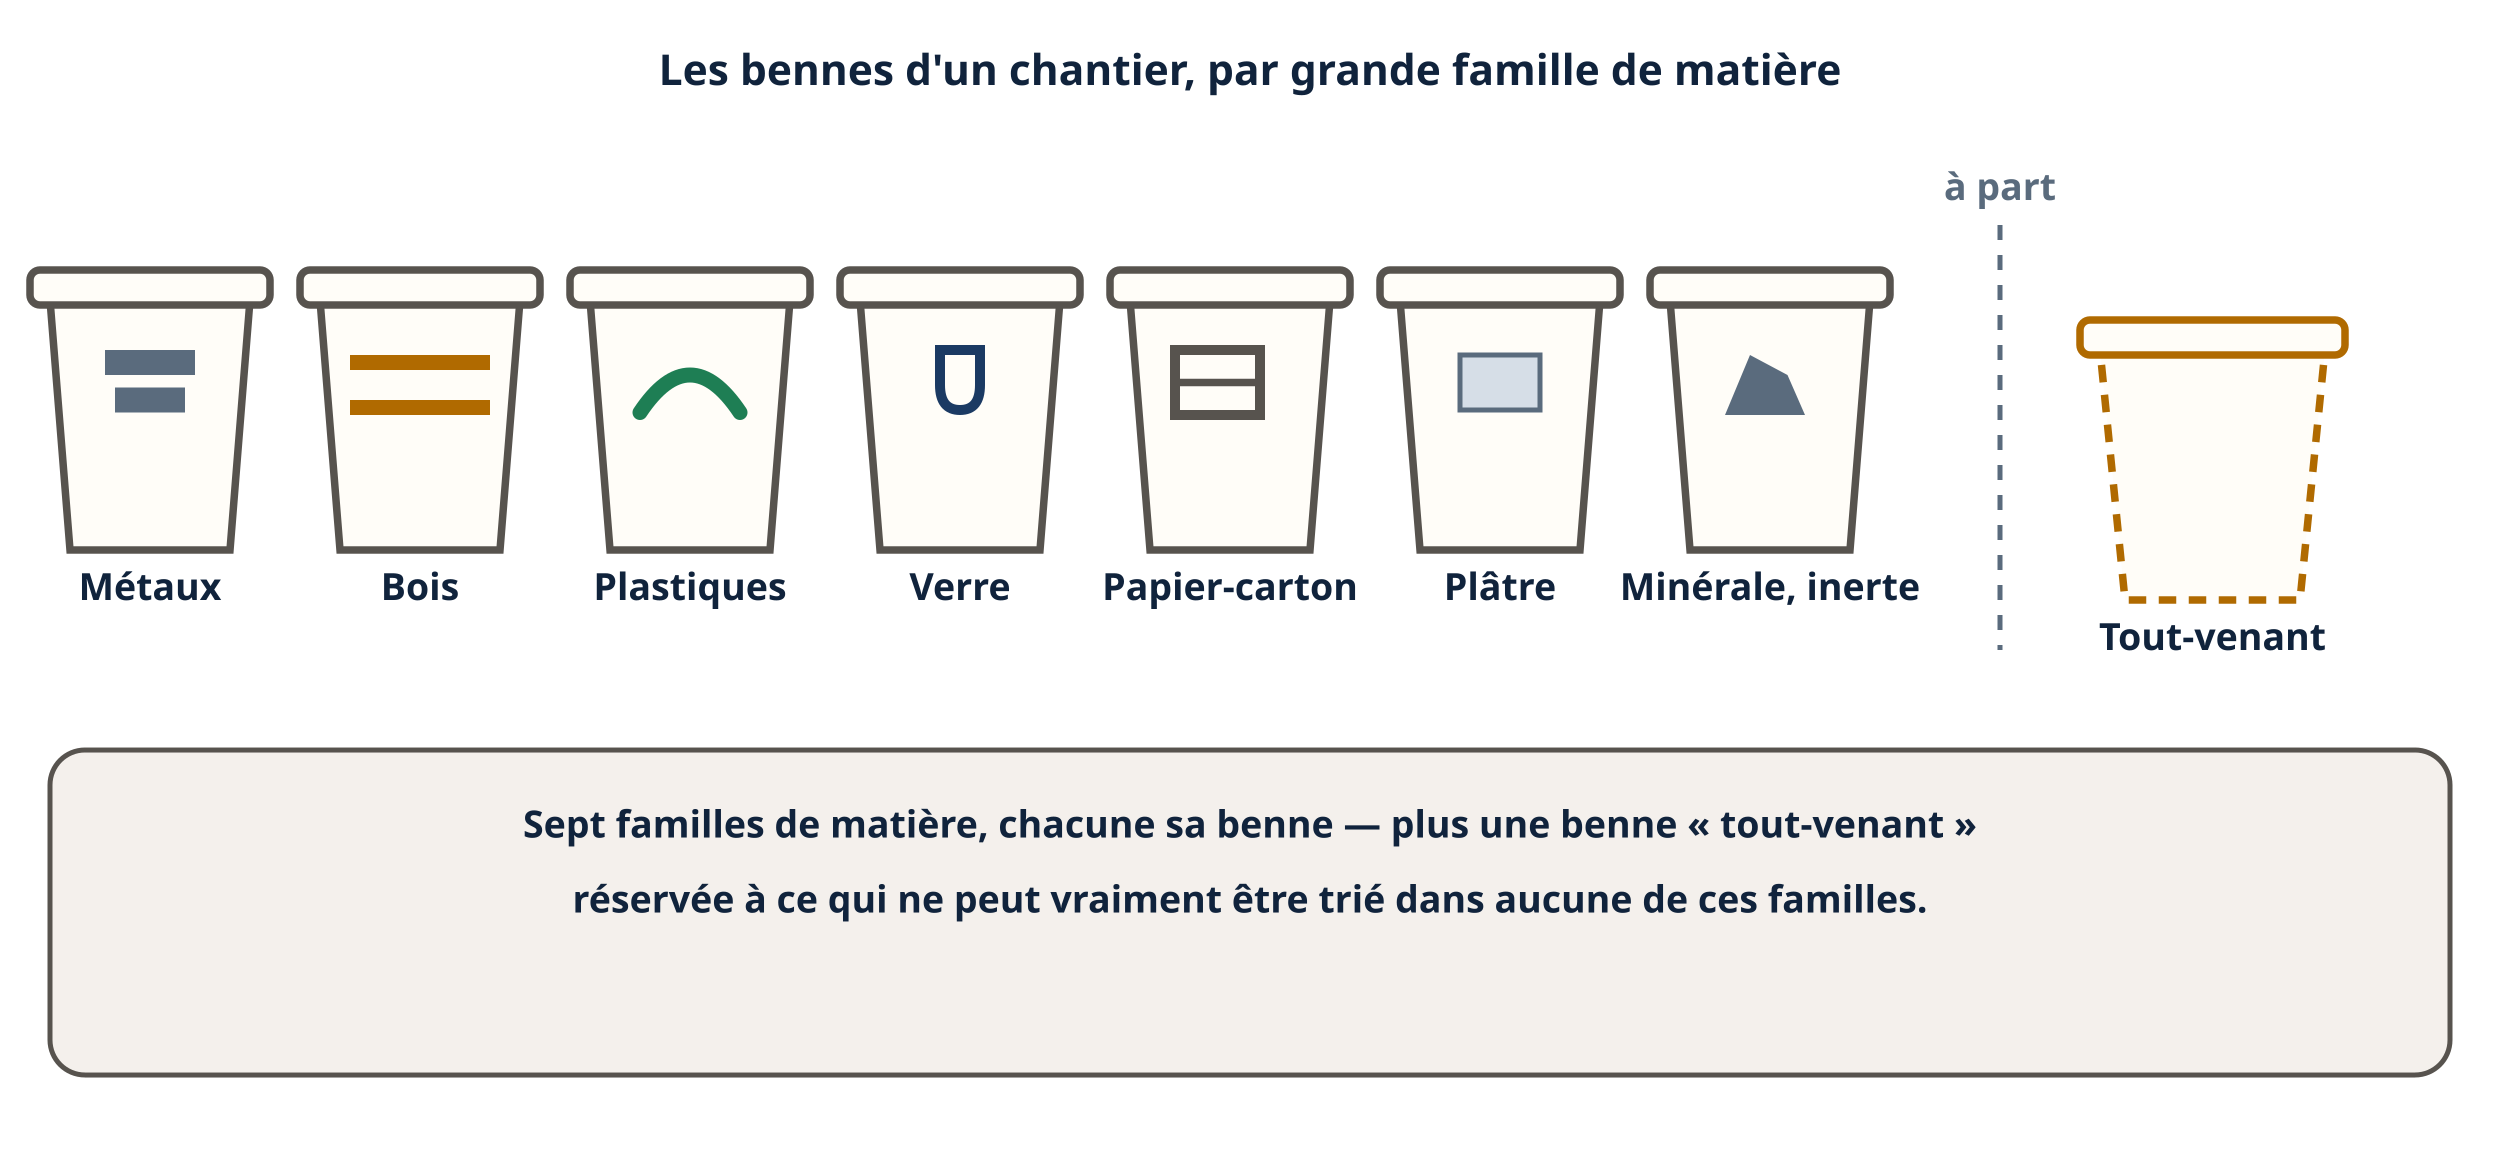
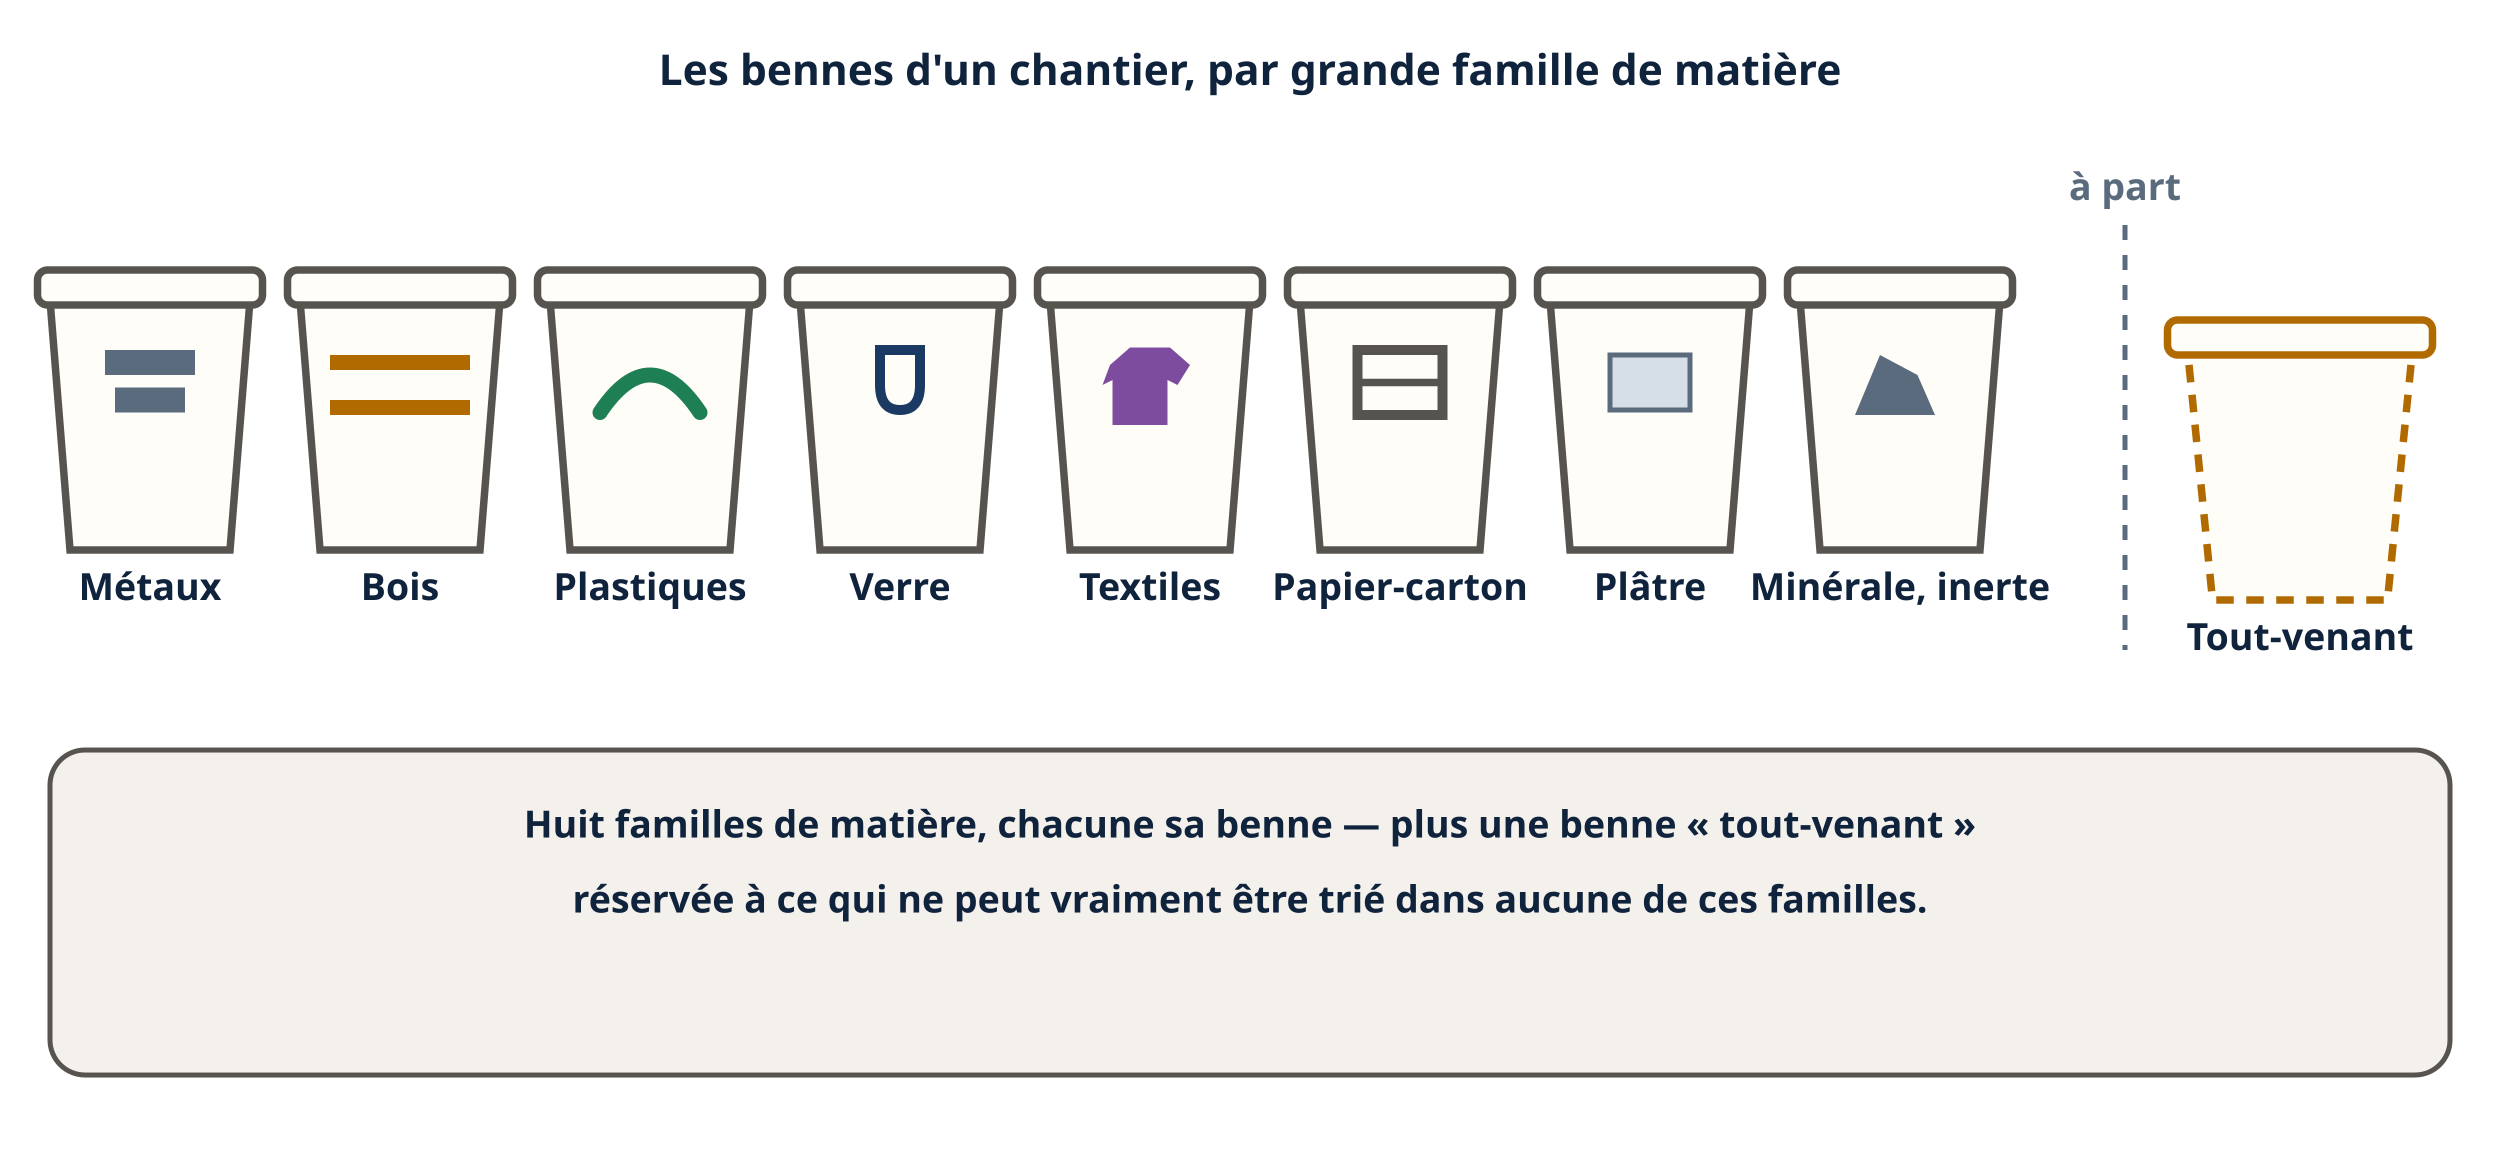
<svg xmlns="http://www.w3.org/2000/svg" viewBox="0 0 1000 460" role="img" aria-labelledby="t-rbm" aria-describedby="d-rbm" font-family="Calibri, 'Segoe UI', sans-serif">
  <style>
    .ttl { font-family:'Trebuchet MS',Calibri,sans-serif; font-weight:bold; font-size:17px; fill:#10233c; }
    .lbl { font-size:15px; fill:#10233c; font-weight:bold; text-anchor:middle; }
    .sep { font-family:'Trebuchet MS',Calibri,sans-serif; font-weight:bold; font-size:15px; fill:#5a6b7d; }
  </style>
  <text class="ttl" x="500" y="34" text-anchor="middle">Les bennes d'un chantier, par grande famille de matière</text>
  <g>
    <polygon points="20,120 100,120 92,220 28,220" fill="#fffdf8" stroke="#57534e" stroke-width="3" />
-     <rect x="12" y="108" width="96" height="14" rx="4" fill="#fffdf8" stroke="#57534e" stroke-width="3" />
+     <rect x="15" y="108" width="90" height="14" rx="4" fill="#fffdf8" stroke="#57534e" stroke-width="3" />
    <rect x="42" y="140" width="36" height="10" fill="#5a6b7d" />
    <rect x="46" y="155" width="28" height="10" fill="#5a6b7d" />
    <text class="lbl" x="60" y="240">Métaux</text>
-     <polygon points="128,120 208,120 200,220 136,220" fill="#fffdf8" stroke="#57534e" stroke-width="3" />
-     <rect x="120" y="108" width="96" height="14" rx="4" fill="#fffdf8" stroke="#57534e" stroke-width="3" />
-     <line x1="140" y1="145" x2="196" y2="145" stroke="#b06a00" stroke-width="6" />
-     <line x1="140" y1="163" x2="196" y2="163" stroke="#b06a00" stroke-width="6" />
-     <text class="lbl" x="168" y="240">Bois</text>
-     <polygon points="236,120 316,120 308,220 244,220" fill="#fffdf8" stroke="#57534e" stroke-width="3" />
-     <rect x="228" y="108" width="96" height="14" rx="4" fill="#fffdf8" stroke="#57534e" stroke-width="3" />
-     <path d="M256,165 q20,-30 40,0" fill="none" stroke="#1e7e54" stroke-width="6" stroke-linecap="round" />
-     <text class="lbl" x="276" y="240">Plastiques</text>
-     <polygon points="344,120 424,120 416,220 352,220" fill="#fffdf8" stroke="#57534e" stroke-width="3" />
-     <rect x="336" y="108" width="96" height="14" rx="4" fill="#fffdf8" stroke="#57534e" stroke-width="3" />
-     <path d="M376,140 v14 q0,10 8,10 q8,0 8,-10 v-14 z" fill="none" stroke="#1b3a63" stroke-width="4" />
-     <text class="lbl" x="384" y="240">Verre</text>
-     <polygon points="452,120 532,120 524,220 460,220" fill="#fffdf8" stroke="#57534e" stroke-width="3" />
-     <rect x="444" y="108" width="96" height="14" rx="4" fill="#fffdf8" stroke="#57534e" stroke-width="3" />
-     <rect x="470" y="140" width="34" height="26" fill="none" stroke="#57534e" stroke-width="4" />
-     <line x1="470" y1="153" x2="504" y2="153" stroke="#57534e" stroke-width="3" />
-     <text class="lbl" x="492" y="240">Papier-carton</text>
-     <polygon points="560,120 640,120 632,220 568,220" fill="#fffdf8" stroke="#57534e" stroke-width="3" />
-     <rect x="552" y="108" width="96" height="14" rx="4" fill="#fffdf8" stroke="#57534e" stroke-width="3" />
-     <rect x="584" y="142" width="32" height="22" fill="#d6dee7" stroke="#5a6b7d" stroke-width="2" />
-     <text class="lbl" x="600" y="240">Plâtre</text>
-     <polygon points="668,120 748,120 740,220 676,220" fill="#fffdf8" stroke="#57534e" stroke-width="3" />
-     <rect x="660" y="108" width="96" height="14" rx="4" fill="#fffdf8" stroke="#57534e" stroke-width="3" />
-     <polygon points="690,166 700,142 715,150 722,166" fill="#5a6b7d" />
-     <text class="lbl" x="708" y="240">Minérale, inerte</text>
+     <polygon points="120,120 200,120 192,220 128,220" fill="#fffdf8" stroke="#57534e" stroke-width="3" />
+     <rect x="115" y="108" width="90" height="14" rx="4" fill="#fffdf8" stroke="#57534e" stroke-width="3" />
+     <line x1="132" y1="145" x2="188" y2="145" stroke="#b06a00" stroke-width="6" />
+     <line x1="132" y1="163" x2="188" y2="163" stroke="#b06a00" stroke-width="6" />
+     <text class="lbl" x="160" y="240">Bois</text>
+     <polygon points="220,120 300,120 292,220 228,220" fill="#fffdf8" stroke="#57534e" stroke-width="3" />
+     <rect x="215" y="108" width="90" height="14" rx="4" fill="#fffdf8" stroke="#57534e" stroke-width="3" />
+     <path d="M240,165 q20,-30 40,0" fill="none" stroke="#1e7e54" stroke-width="6" stroke-linecap="round" />
+     <text class="lbl" x="260" y="240">Plastiques</text>
+     <polygon points="320,120 400,120 392,220 328,220" fill="#fffdf8" stroke="#57534e" stroke-width="3" />
+     <rect x="315" y="108" width="90" height="14" rx="4" fill="#fffdf8" stroke="#57534e" stroke-width="3" />
+     <path d="M352,140 v14 q0,10 8,10 q8,0 8,-10 v-14 z" fill="none" stroke="#1b3a63" stroke-width="4" />
+     <text class="lbl" x="360" y="240">Verre</text>
+     <polygon points="420,120 500,120 492,220 428,220" fill="#fffdf8" stroke="#57534e" stroke-width="3" />
+     <rect x="415" y="108" width="90" height="14" rx="4" fill="#fffdf8" stroke="#57534e" stroke-width="3" />
+     <path d="M444,146 l8,-7 h16 l8,7 l-5,8 l-4,-2 v18 h-22 v-18 l-4,2 z" fill="#7d4c9e" />
+     <text class="lbl" x="460" y="240">Textiles</text>
+     <polygon points="520,120 600,120 592,220 528,220" fill="#fffdf8" stroke="#57534e" stroke-width="3" />
+     <rect x="515" y="108" width="90" height="14" rx="4" fill="#fffdf8" stroke="#57534e" stroke-width="3" />
+     <rect x="543" y="140" width="34" height="26" fill="none" stroke="#57534e" stroke-width="4" />
+     <line x1="543" y1="153" x2="577" y2="153" stroke="#57534e" stroke-width="3" />
+     <text class="lbl" x="560" y="240">Papier-carton</text>
+     <polygon points="620,120 700,120 692,220 628,220" fill="#fffdf8" stroke="#57534e" stroke-width="3" />
+     <rect x="615" y="108" width="90" height="14" rx="4" fill="#fffdf8" stroke="#57534e" stroke-width="3" />
+     <rect x="644" y="142" width="32" height="22" fill="#d6dee7" stroke="#5a6b7d" stroke-width="2" />
+     <text class="lbl" x="660" y="240">Plâtre</text>
+     <polygon points="720,120 800,120 792,220 728,220" fill="#fffdf8" stroke="#57534e" stroke-width="3" />
+     <rect x="715" y="108" width="90" height="14" rx="4" fill="#fffdf8" stroke="#57534e" stroke-width="3" />
+     <polygon points="742,166 752,142 767,150 774,166" fill="#5a6b7d" />
+     <text class="lbl" x="760" y="240">Minérale, inerte</text>
  </g>
-   <line x1="800" y1="90" x2="800" y2="260" stroke="#5a6b7d" stroke-width="2" stroke-dasharray="6 6" />
-   <text class="sep" x="800" y="80" text-anchor="middle">à part</text>
+   <line x1="850" y1="90" x2="850" y2="260" stroke="#5a6b7d" stroke-width="2" stroke-dasharray="6 6" />
+   <text class="sep" x="850" y="80" text-anchor="middle">à part</text>
  <g>
-     <polygon points="840,140 930,140 920,240 850,240" fill="#fffdf8" stroke="#b06a00" stroke-width="3" stroke-dasharray="7 5" />
-     <rect x="832" y="128" width="106" height="14" rx="4" fill="#fffdf8" stroke="#b06a00" stroke-width="3" />
-     <text class="lbl" x="885" y="260" fill="#b06a00">Tout-venant</text>
+     <polygon points="875,140 965,140 955,240 885,240" fill="#fffdf8" stroke="#b06a00" stroke-width="3" stroke-dasharray="7 5" />
+     <rect x="867" y="128" width="106" height="14" rx="4" fill="#fffdf8" stroke="#b06a00" stroke-width="3" />
+     <text class="lbl" x="920" y="260" fill="#b06a00">Tout-venant</text>
  </g>
  <rect x="20" y="300" width="960" height="130" rx="14" fill="#f4f0ec" stroke="#57534e" stroke-width="2" />
-   <text class="lbl" x="500" y="335" text-anchor="middle" font-size="16" font-weight="normal">Sept familles de matière, chacune sa benne — plus une benne « tout-venant »</text>
+   <text class="lbl" x="500" y="335" text-anchor="middle" font-size="16" font-weight="normal">Huit familles de matière, chacune sa benne — plus une benne « tout-venant »</text>
  <text class="lbl" x="500" y="365" text-anchor="middle" font-size="16" font-weight="normal">réservée à ce qui ne peut vraiment être trié dans aucune de ces familles.</text>
</svg>
